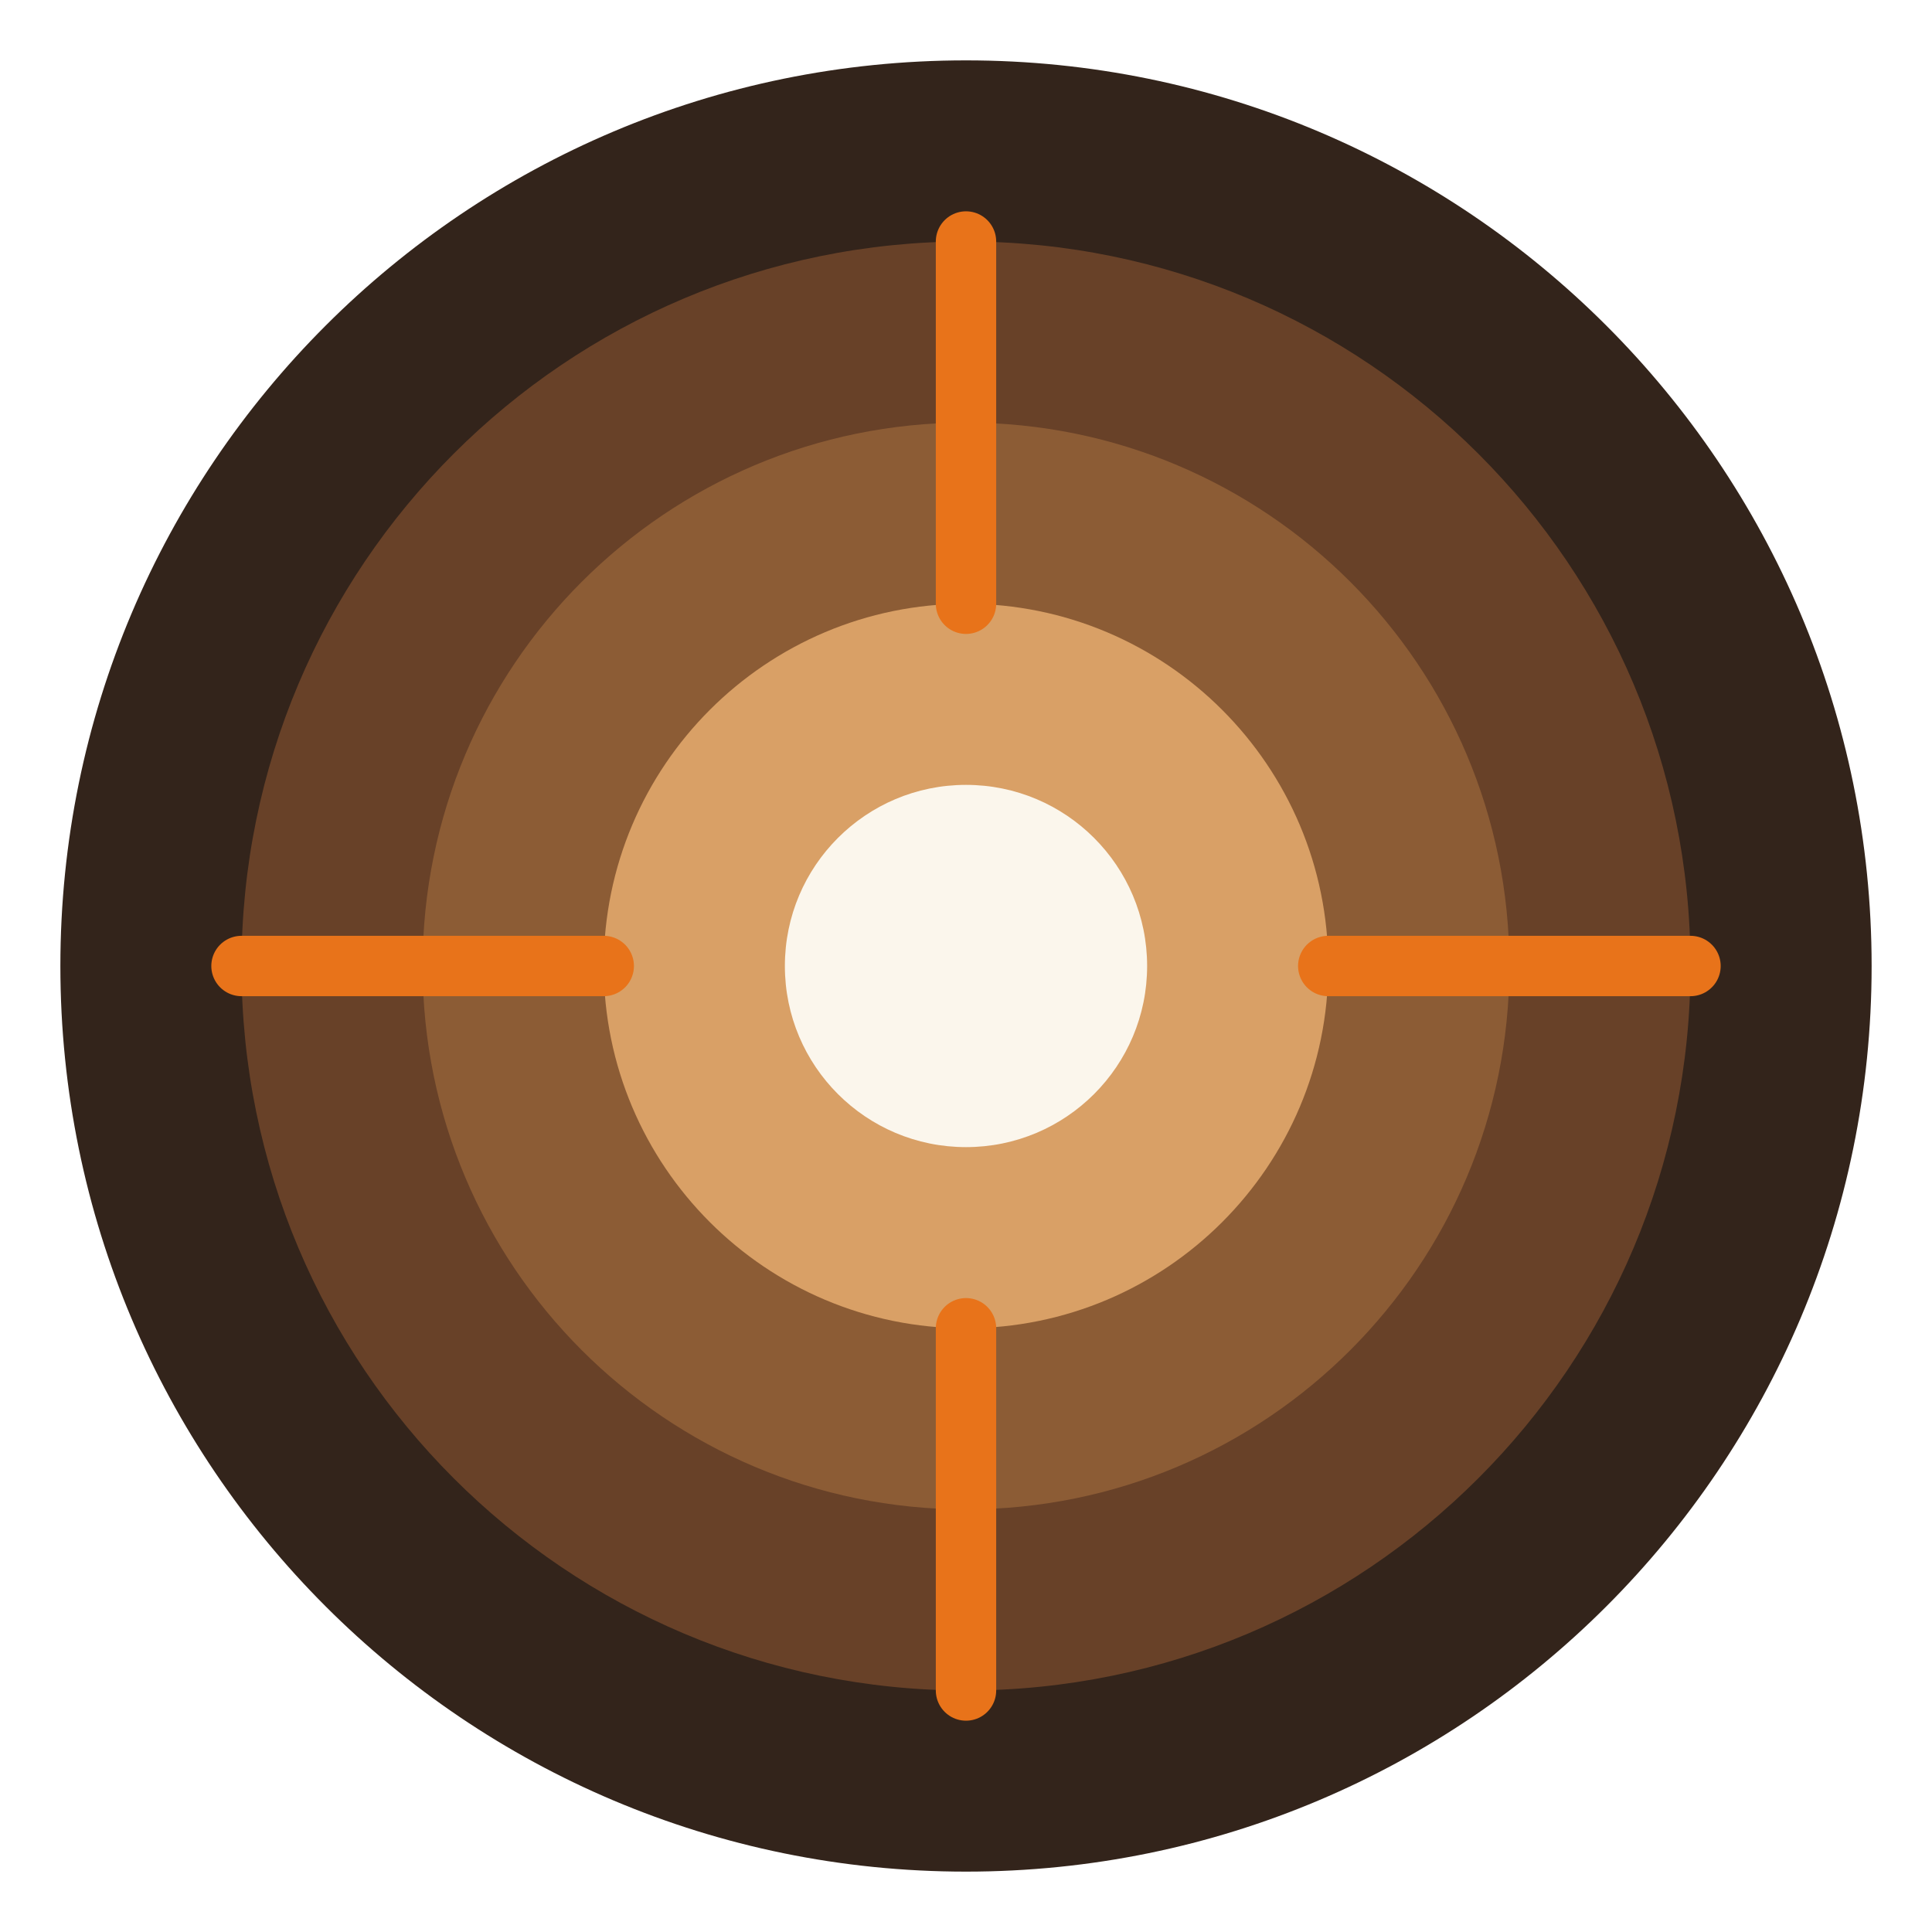
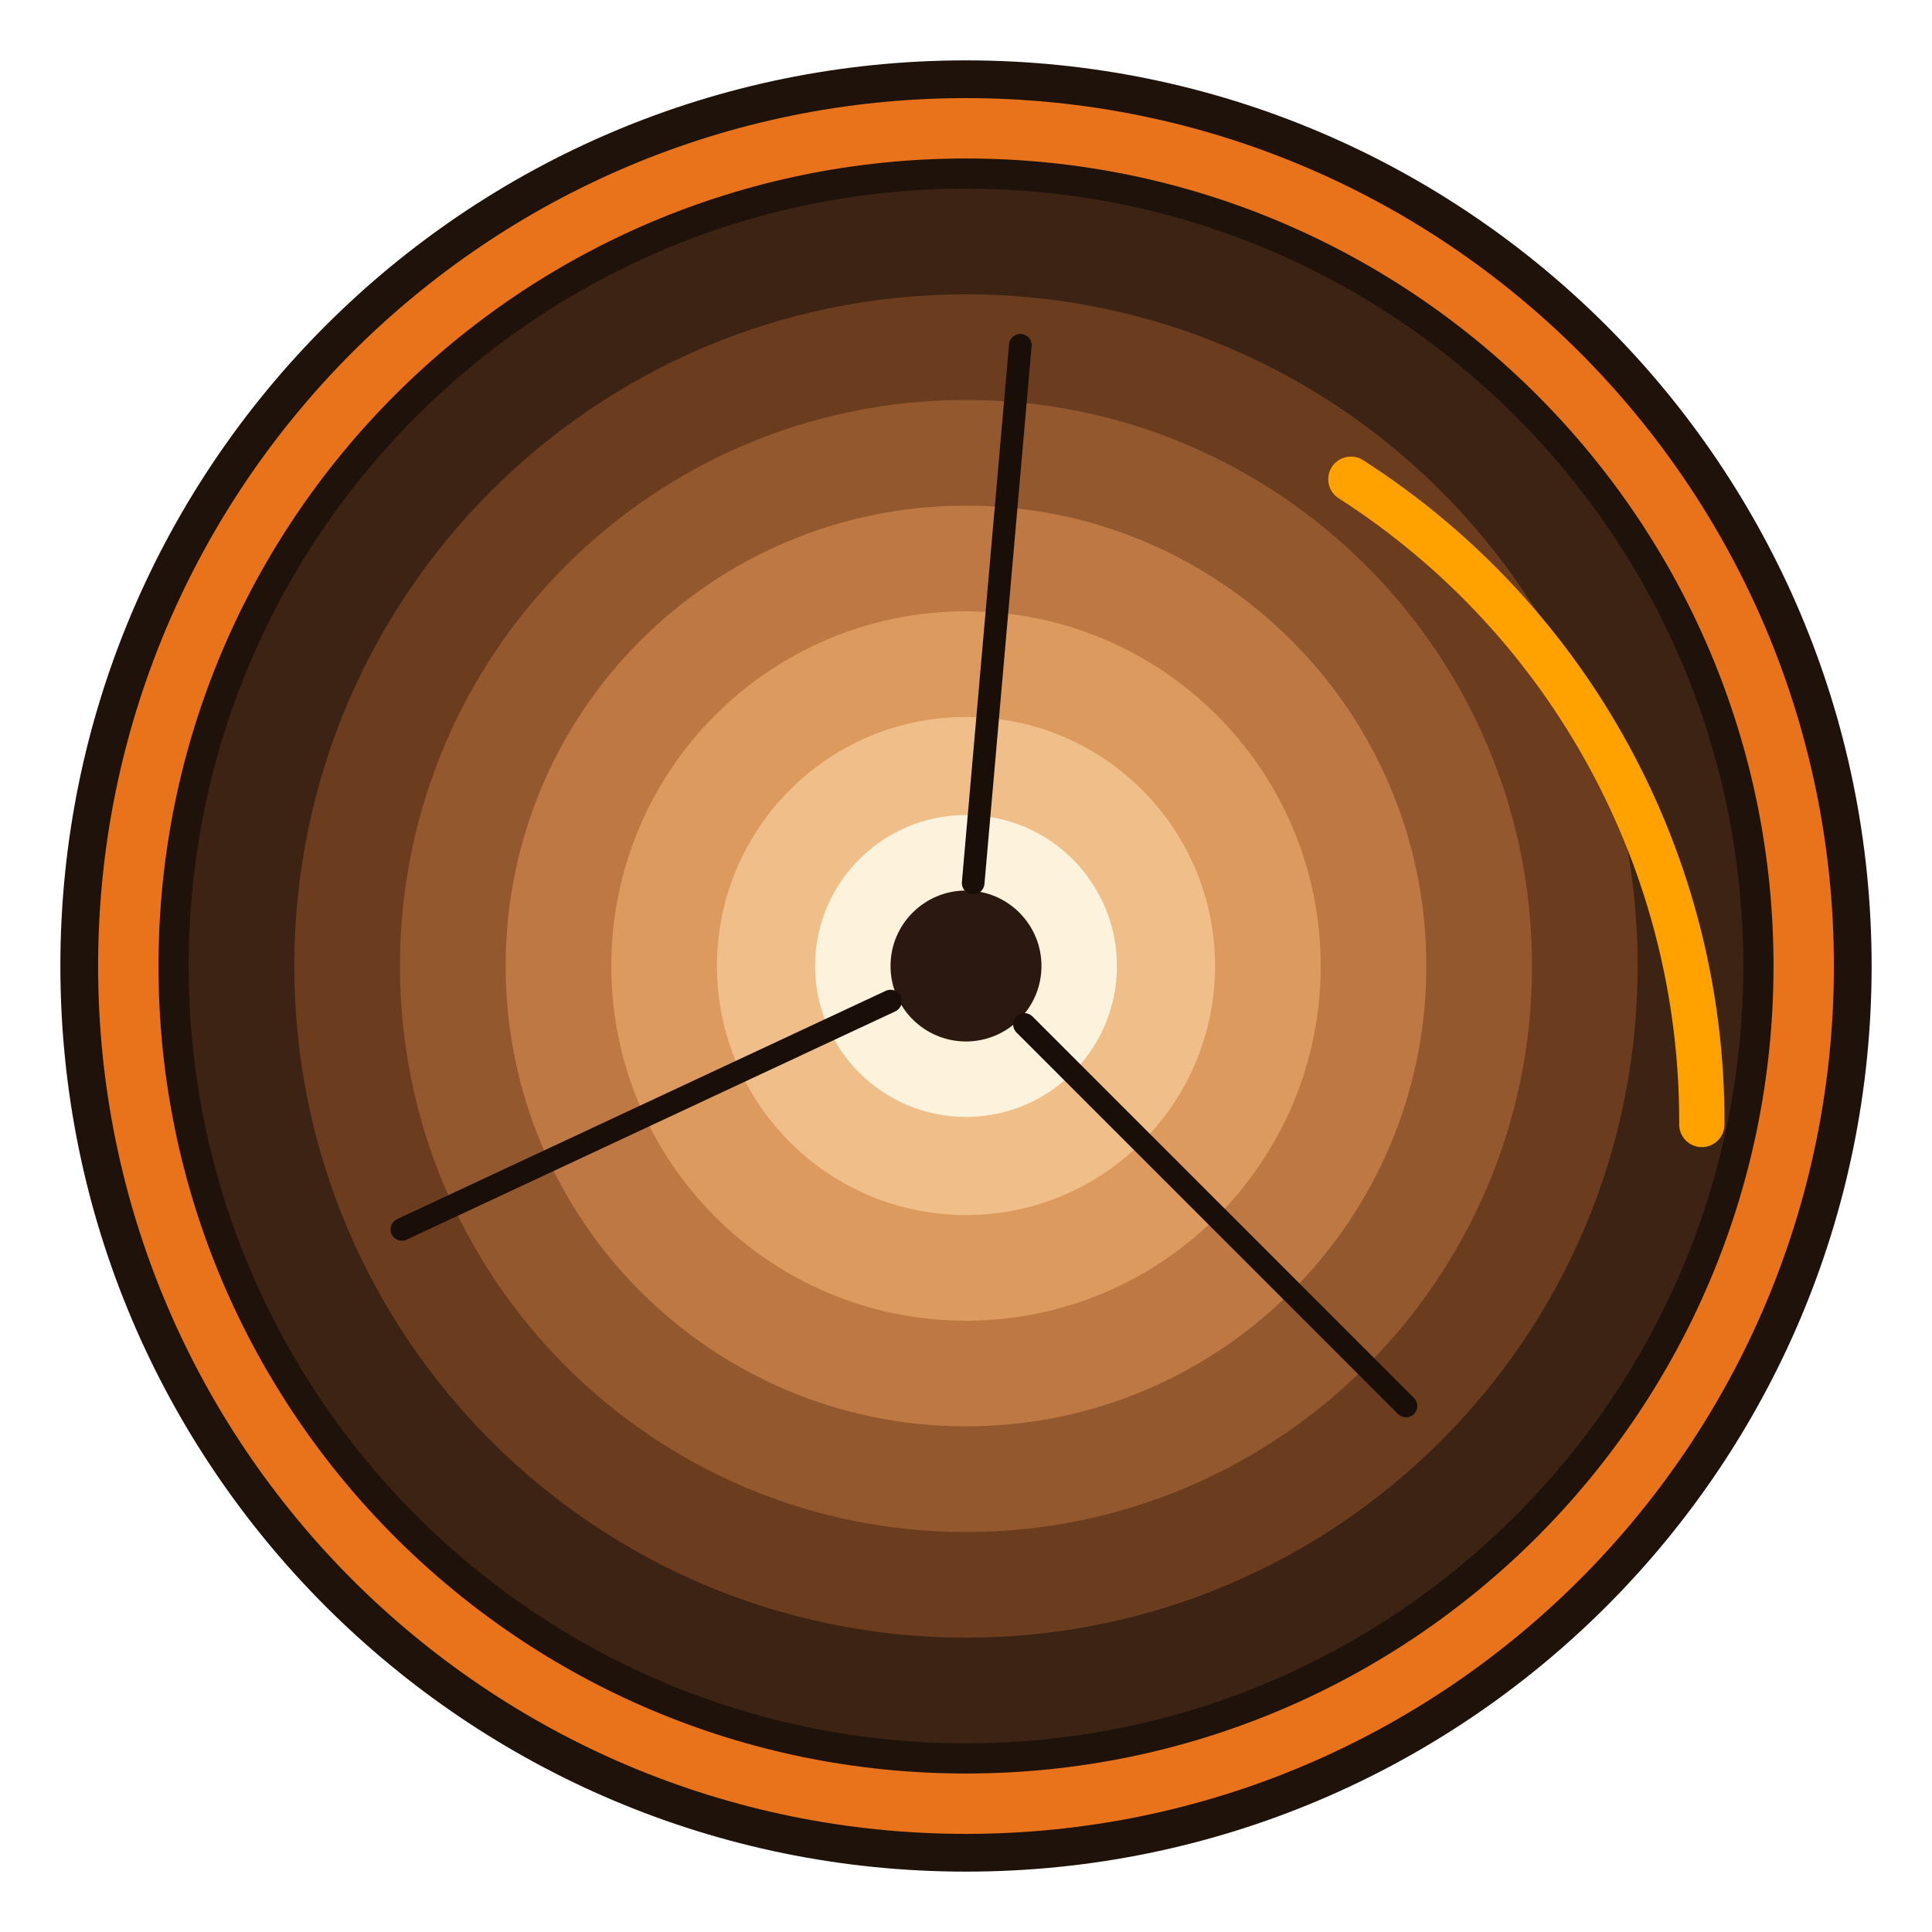
- <svg xmlns="http://www.w3.org/2000/svg" viewBox="0 0 64 64" width="64" height="64">
-   <circle cx="32" cy="32" r="30" fill="#33241B" />
-   <circle cx="32" cy="32" r="24" fill="#684128" />
-   <circle cx="32" cy="32" r="18" fill="#8C5C35" />
-   <circle cx="32" cy="32" r="12" fill="#D9A066" />
-   <circle cx="32" cy="32" r="6" fill="#FBF6EC" />
-   <path d="M 32 8 L 32 20 M 32 44 L 32 56 M 8 32 L 20 32 M 44 32 L 56 32" stroke="#E8731A" stroke-width="2" stroke-linecap="round" />
+ <svg xmlns="http://www.w3.org/2000/svg" viewBox="0 0 512 512" width="512" height="512">
+   <circle cx="256" cy="256" r="240" fill="#1E120A" />
+   <circle cx="256" cy="256" r="222" fill="none" stroke="#E8731A" stroke-width="16" />
+   <circle cx="256" cy="256" r="206" fill="#3D2314" />
+   <circle cx="256" cy="256" r="178" fill="#6B3D1E" />
+   <circle cx="256" cy="256" r="150" fill="#94582E" />
+   <circle cx="256" cy="256" r="122" fill="#BD7844" />
+   <circle cx="256" cy="256" r="94" fill="#DC9A5E" />
+   <circle cx="256" cy="256" r="66" fill="#F0BE88" />
+   <circle cx="256" cy="256" r="40" fill="#FDF2DC" />
+   <circle cx="256" cy="256" r="20" fill="#2B1810" />
+   <line x1="271.5" y1="271.5" x2="372.6" y2="372.6" stroke="#1A0E08" stroke-width="6" stroke-linecap="round" />
+   <line x1="236" y1="265.3" x2="106.5" y2="325.8" stroke="#1A0E08" stroke-width="6" stroke-linecap="round" />
+   <line x1="257.9" y1="234" x2="270.4" y2="91.5" stroke="#1A0E08" stroke-width="6" stroke-linecap="round" />
+   <path d="M 358 127 A 202 202 0 0 1 451 298" fill="none" stroke="#FFA200" stroke-width="12" stroke-linecap="round" />
</svg>
